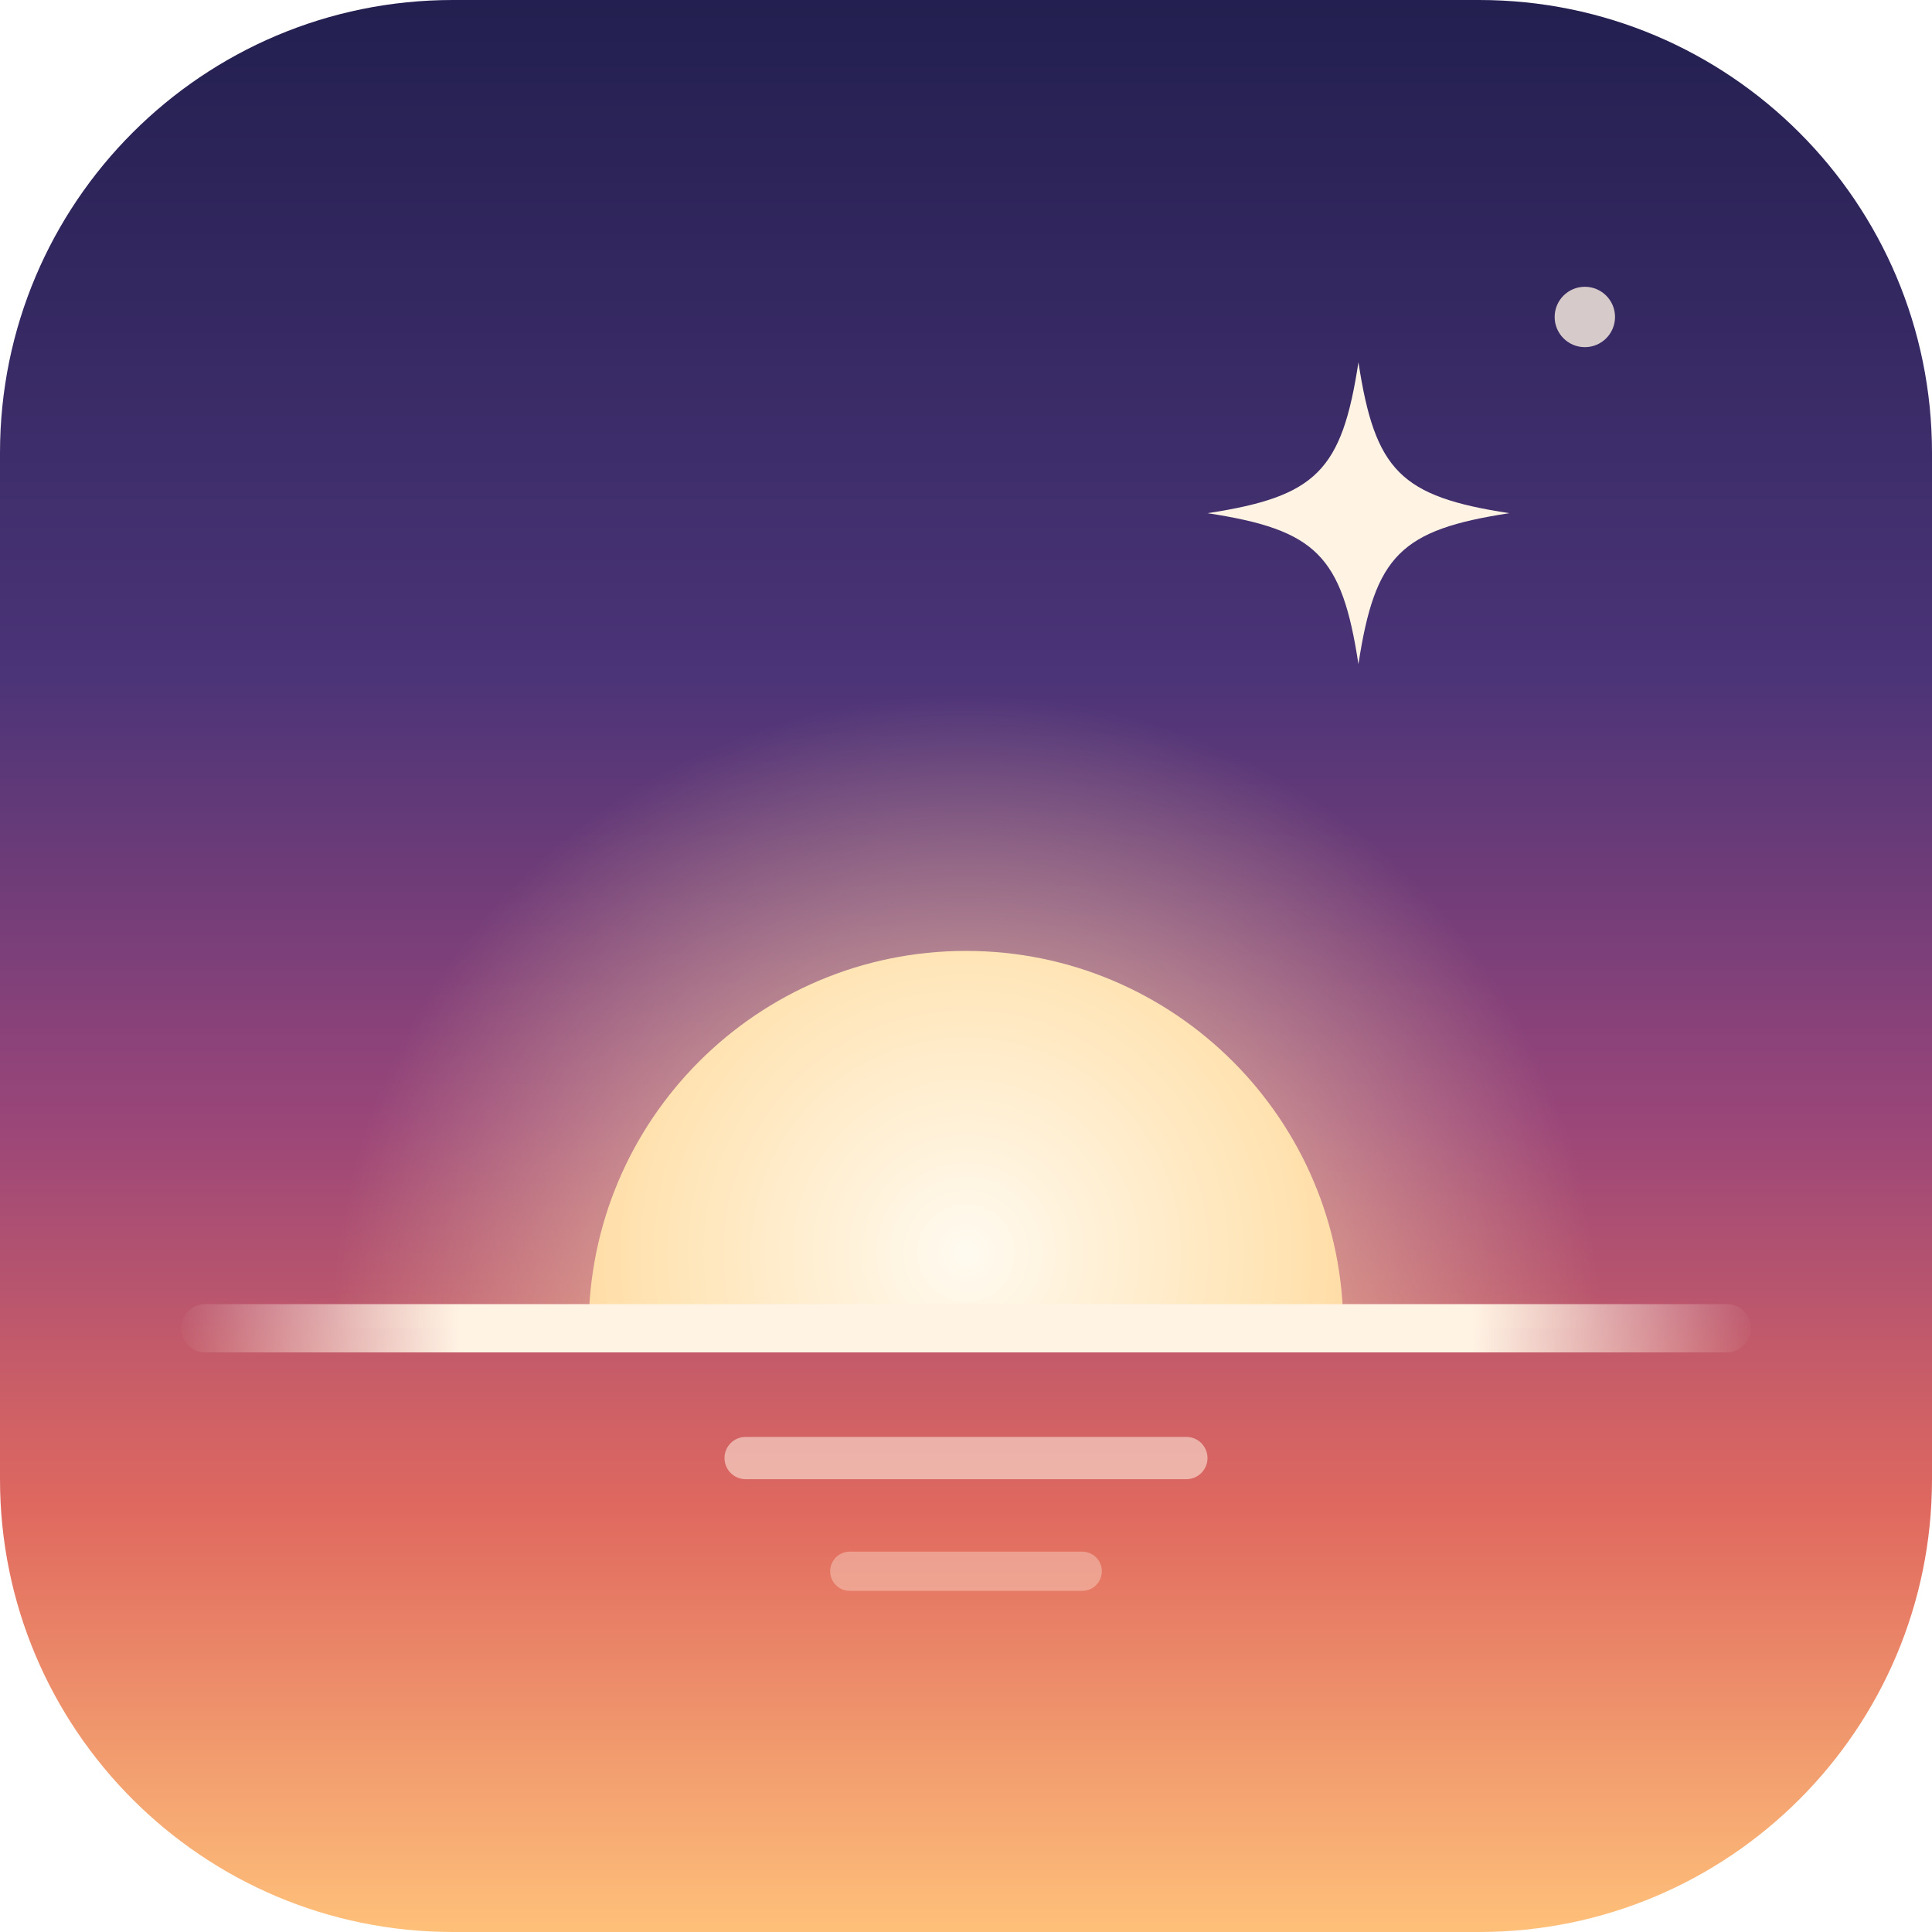
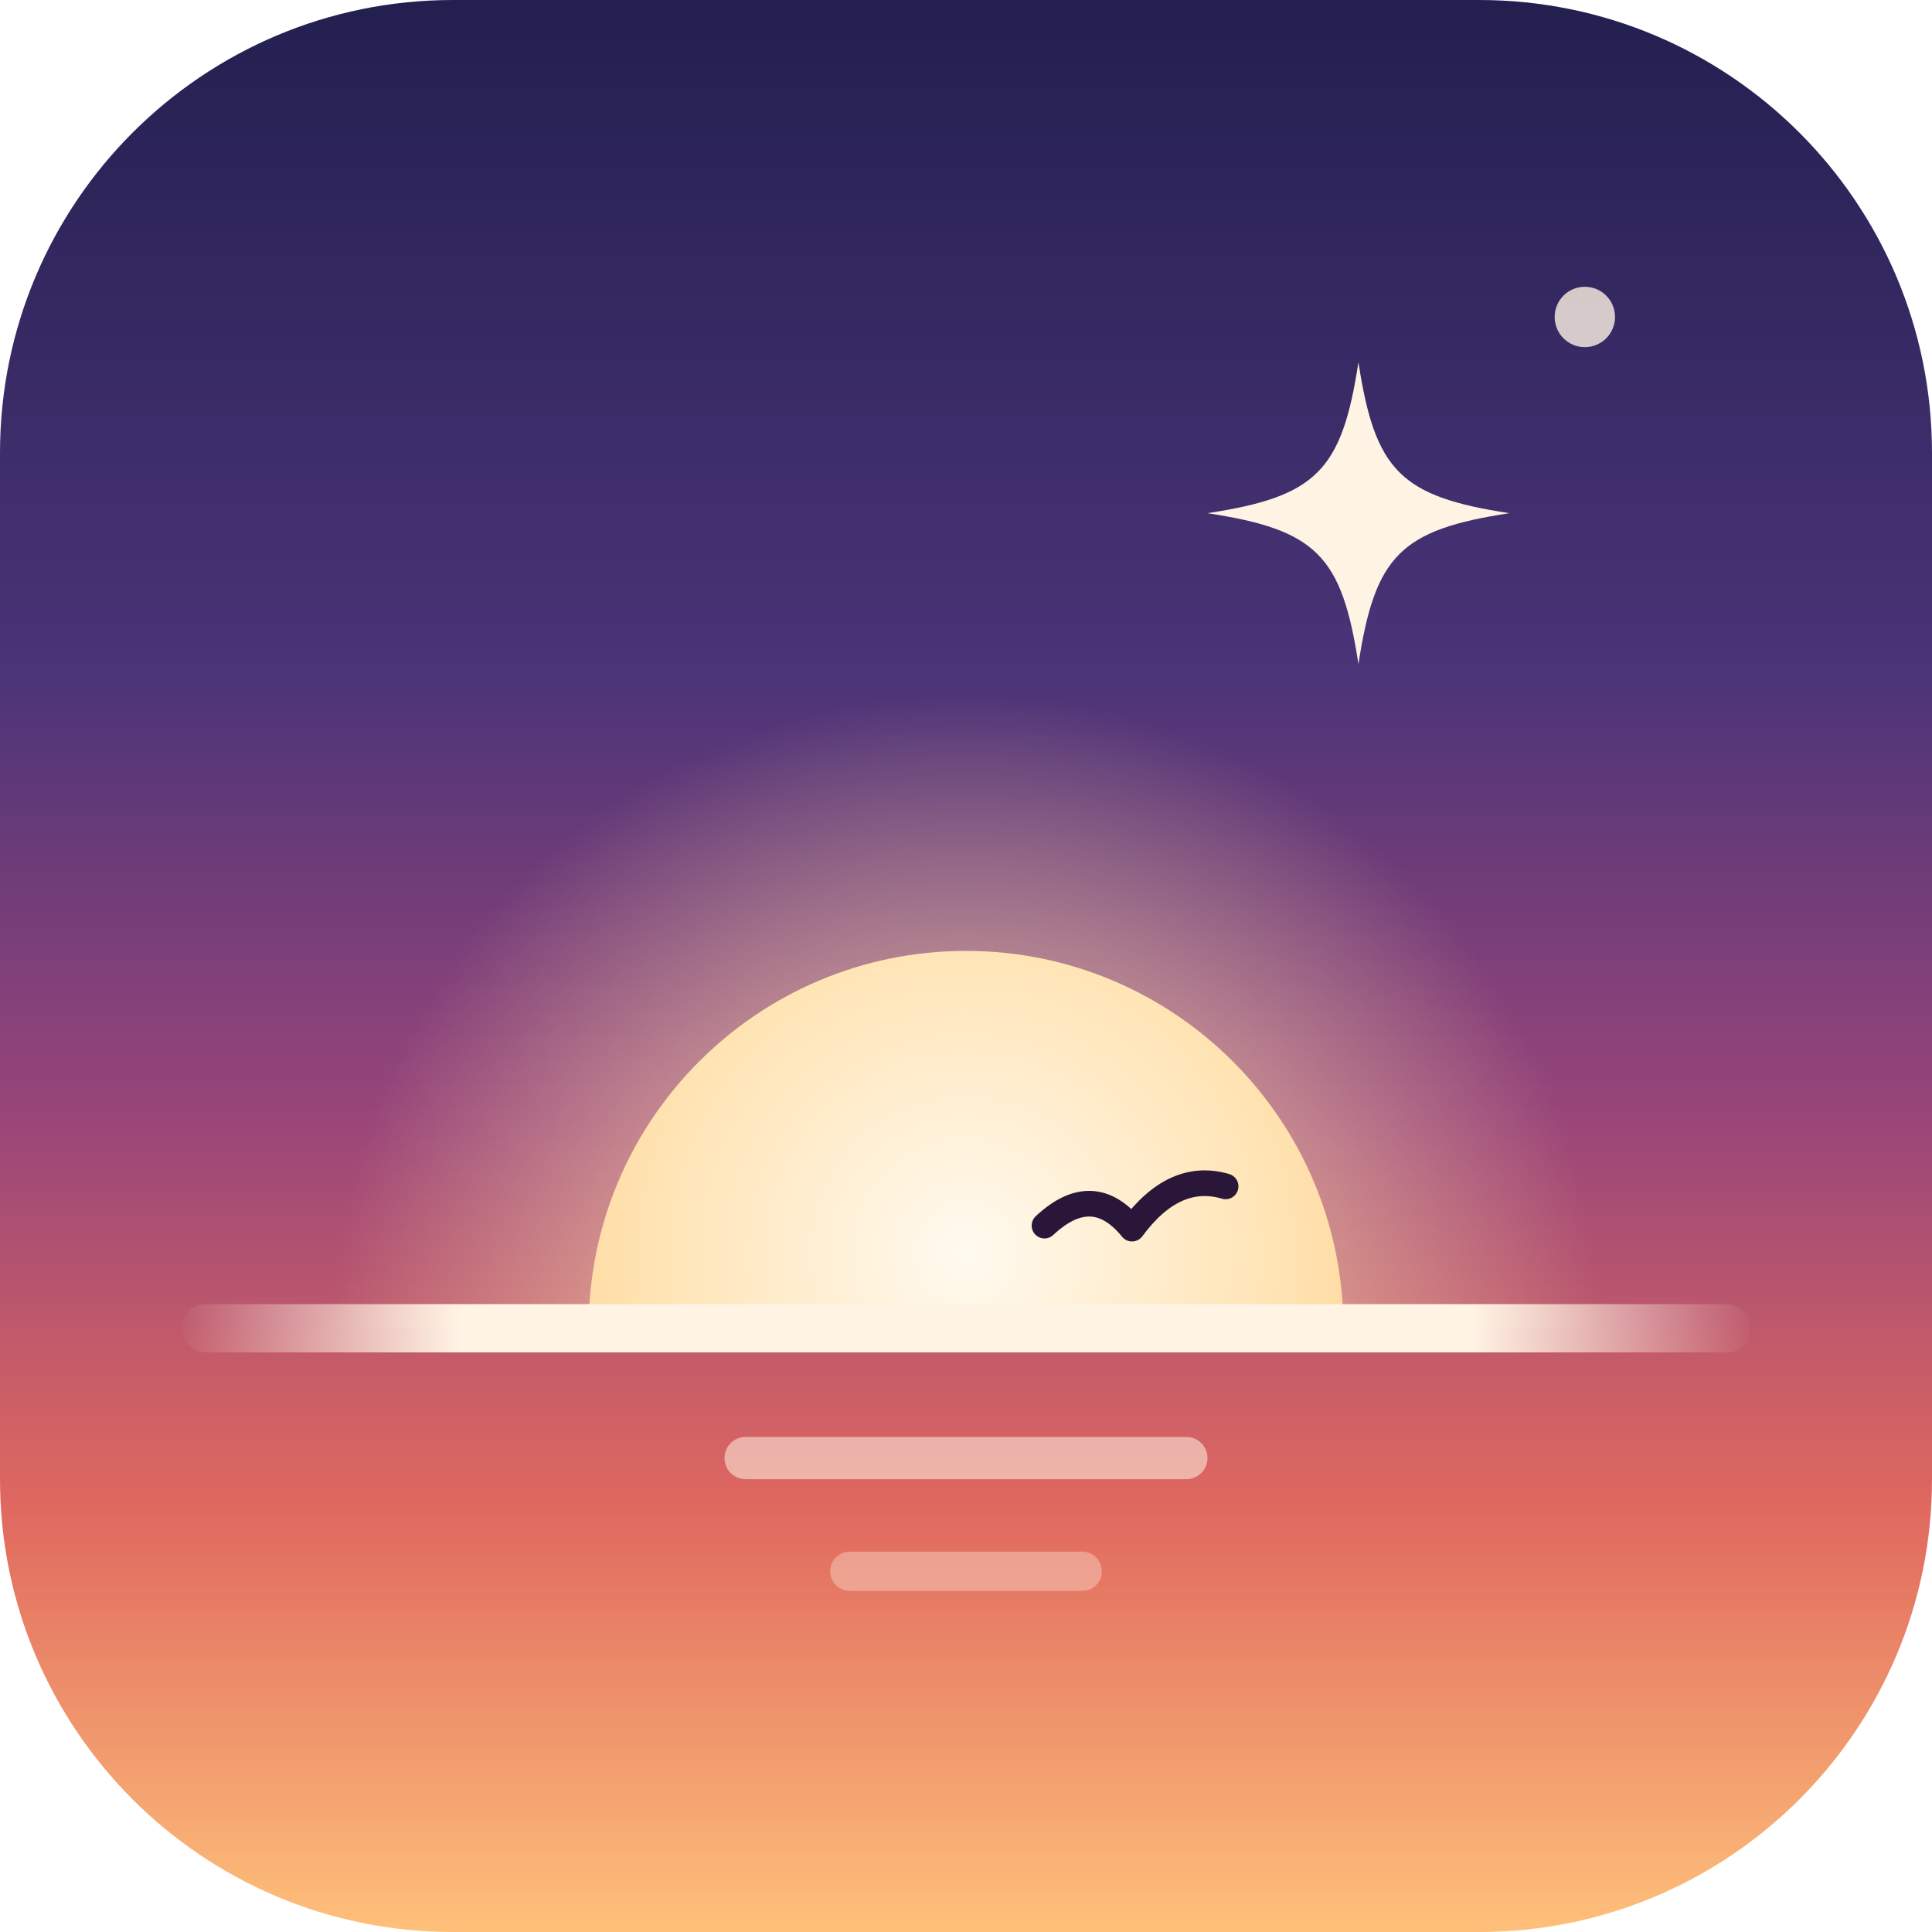
<svg xmlns="http://www.w3.org/2000/svg" viewBox="0 0 64 64" role="img" aria-label="Gaurav Girish Rathod">
  <defs>
    <linearGradient id="sky" x1="0" y1="0" x2="0" y2="1">
      <stop offset="0" stop-color="#221f4f" />
      <stop offset="0.35" stop-color="#4b3478" />
      <stop offset="0.58" stop-color="#9a4679" />
      <stop offset="0.78" stop-color="#e0695f" />
      <stop offset="1" stop-color="#ffc27a" />
    </linearGradient>
    <radialGradient id="sun" cx="0.5" cy="0.4" r="0.8">
      <stop offset="0" stop-color="#fffaf0" />
      <stop offset="0.55" stop-color="#ffe2b0" />
      <stop offset="1" stop-color="#ffc27a" />
    </radialGradient>
    <radialGradient id="glow">
      <stop offset="0.55" stop-color="#ffe2b0" stop-opacity="0.45" />
      <stop offset="1" stop-color="#ffe2b0" stop-opacity="0" />
    </radialGradient>
    <linearGradient id="horizon" x1="0" y1="0" x2="1" y2="0">
      <stop offset="0" stop-color="#fff3e4" stop-opacity="0" />
      <stop offset="0.18" stop-color="#fff3e4" />
      <stop offset="0.82" stop-color="#fff3e4" />
      <stop offset="1" stop-color="#fff3e4" stop-opacity="0" />
    </linearGradient>
    <clipPath id="above-horizon">
      <rect width="64" height="44" />
    </clipPath>
  </defs>
  <rect width="64" height="64" rx="15" fill="url(#sky)" />
  <circle cx="32" cy="44" r="21" fill="url(#glow)" clip-path="url(#above-horizon)" />
  <circle cx="32" cy="44" r="12.5" fill="url(#sun)" clip-path="url(#above-horizon)" />
  <rect x="6" y="43.2" width="52" height="1.6" rx="0.8" fill="url(#horizon)" />
+   <path d="M34.6 40.6Q36.2 39.1 37.5 40.7Q38.9 38.8 40.6 39.3" fill="none" stroke="#2a1638" stroke-width="0.85" stroke-linecap="round" stroke-linejoin="round" />
  <rect x="24" y="47.6" width="16" height="1.4" rx="0.7" fill="#fff3e4" opacity="0.55" />
  <rect x="27.5" y="51.4" width="9" height="1.3" rx="0.65" fill="#fff3e4" opacity="0.35" />
  <path d="M45 12C45.55 15.6 46.4 16.45 50 17C46.4 17.55 45.55 18.4 45 22C44.45 18.4 43.6 17.55 40 17C43.6 16.45 44.45 15.6 45 12Z" fill="#fff3e4" />
  <circle cx="52.5" cy="10.5" r="1" fill="#fff3e4" opacity="0.8" />
</svg>
